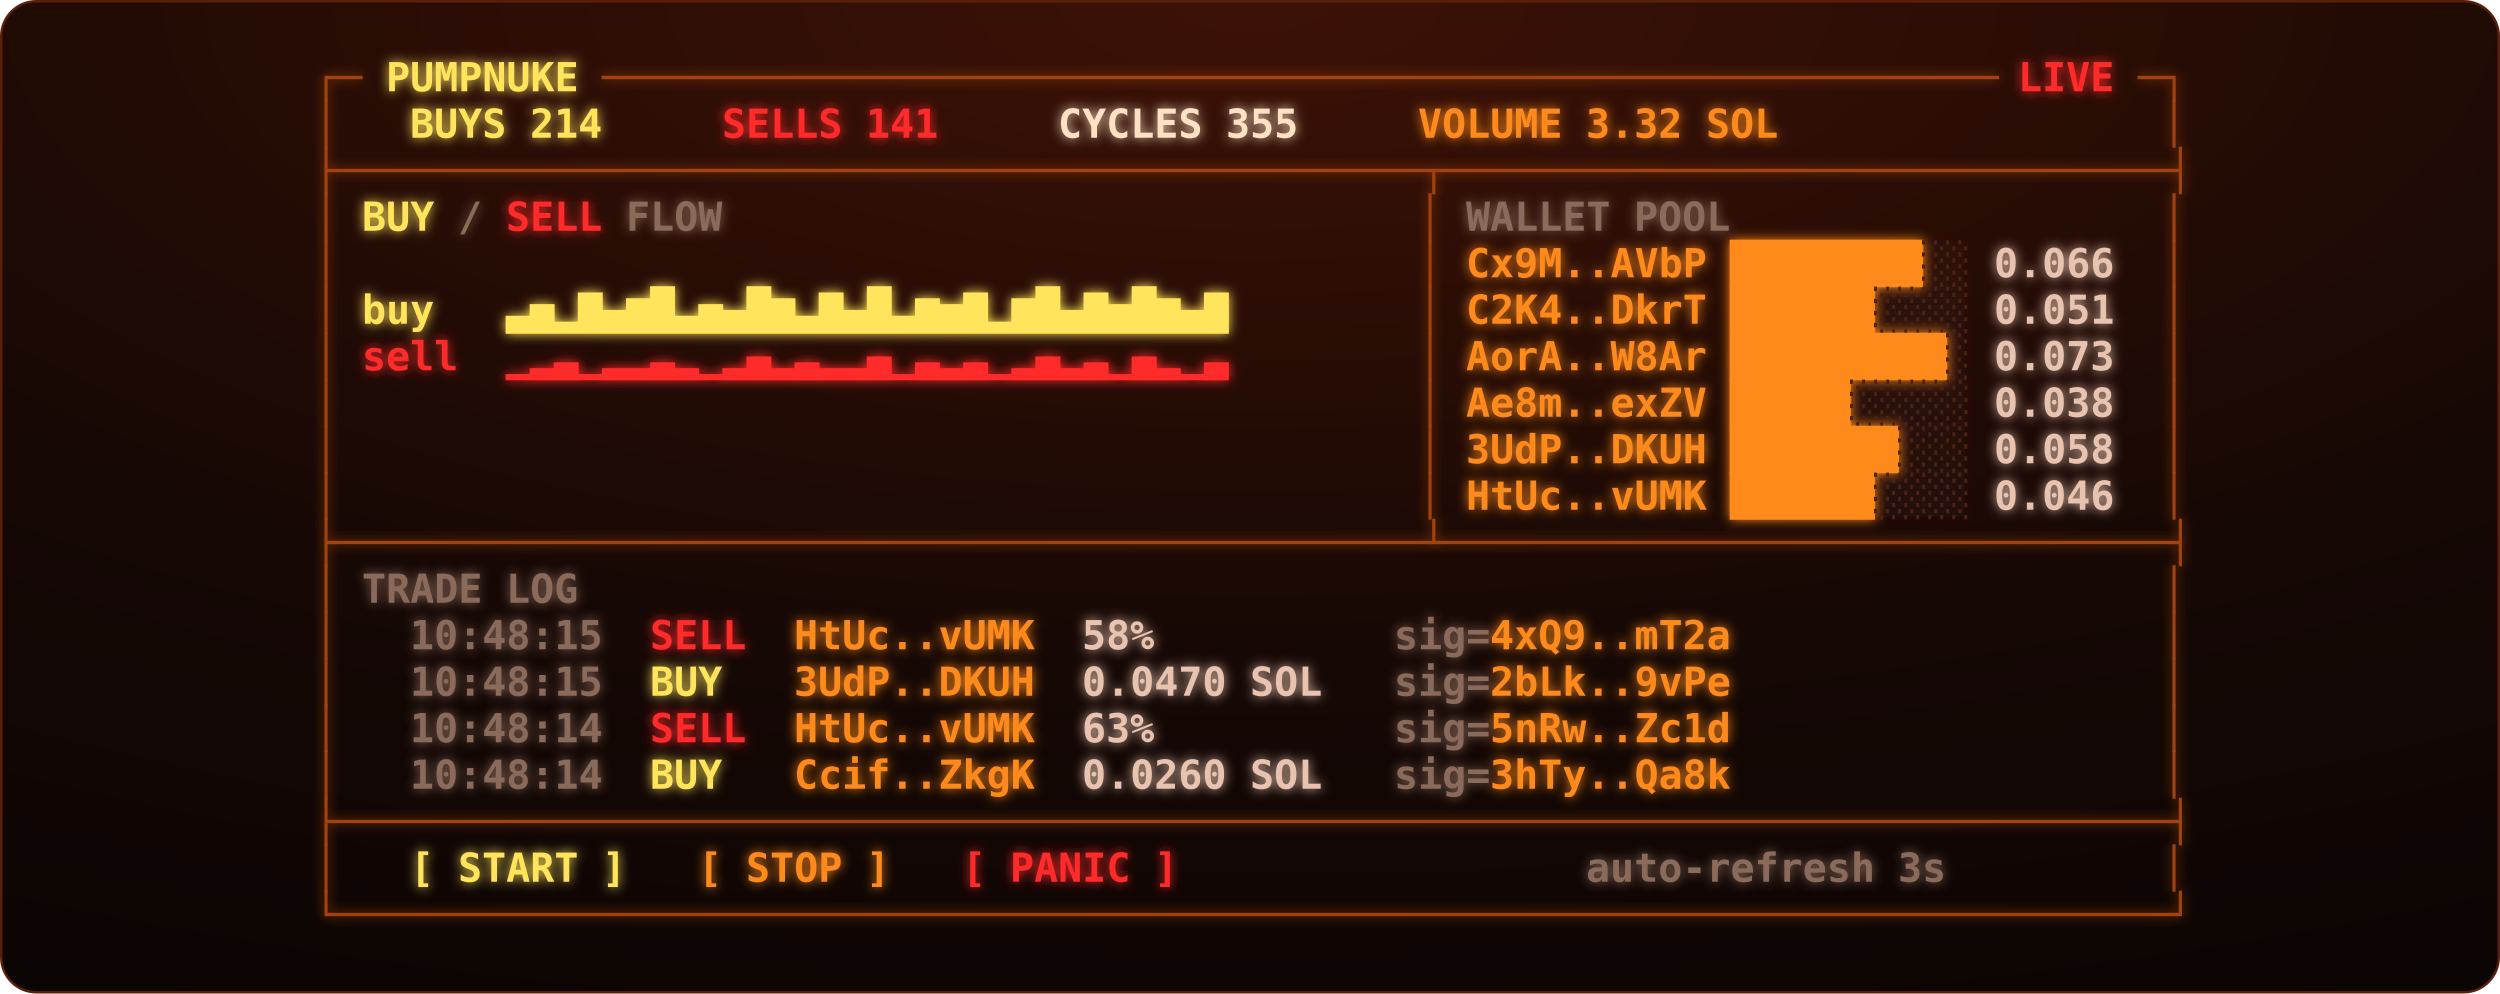
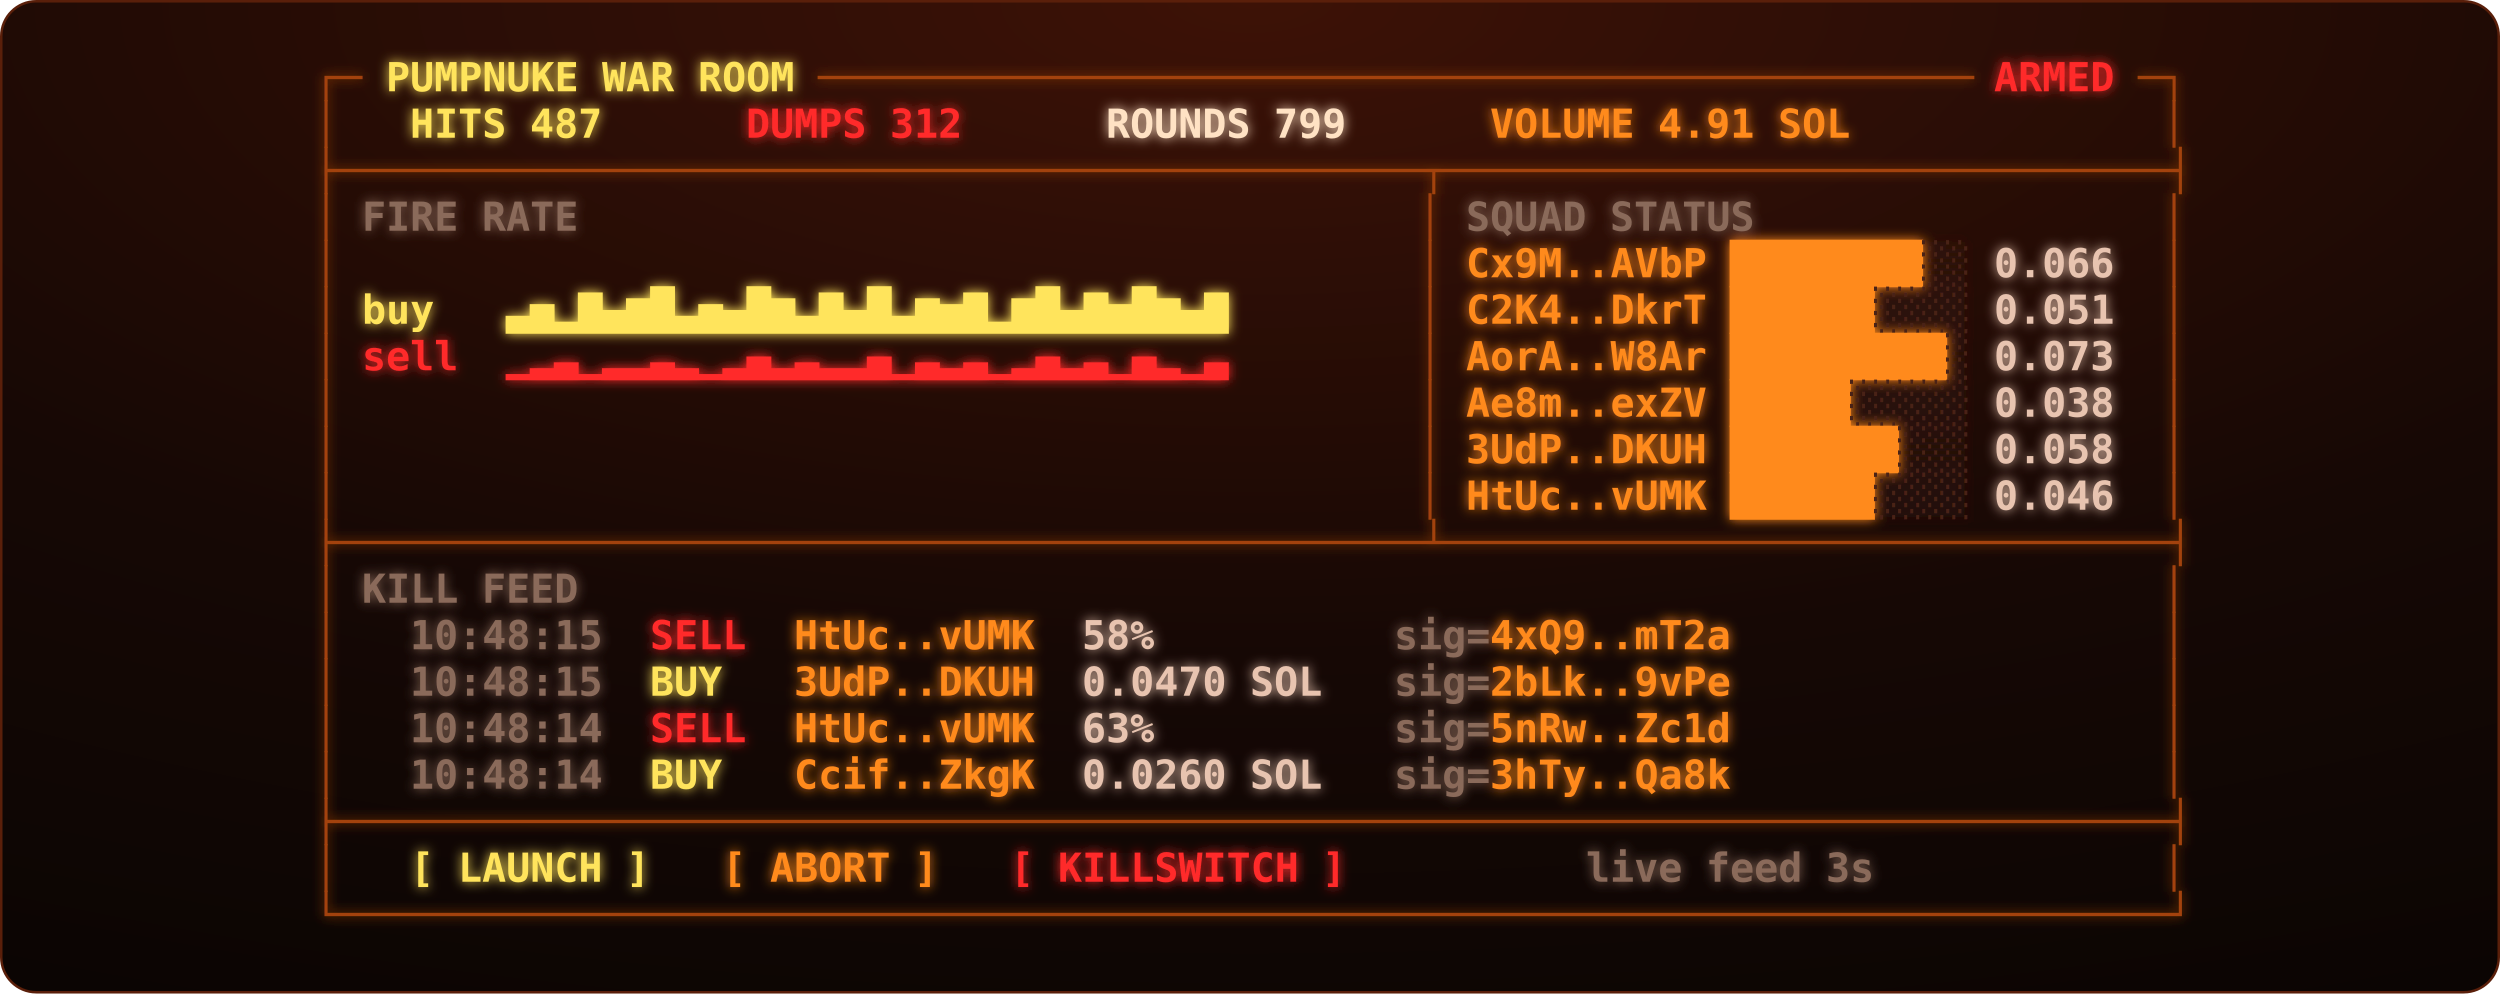
<svg xmlns="http://www.w3.org/2000/svg" width="1000" height="397.4" viewBox="0 0 1000 397.4">
  <defs>
    <linearGradient id="g" gradientUnits="userSpaceOnUse" x1="0" y1="0" x2="1000" y2="397.4">
      <stop offset="0" stop-color="#ffe45c" />
      <stop offset="0.45" stop-color="#ff8a1f" />
      <stop offset="1" stop-color="#ff2a2a" />
    </linearGradient>
    <radialGradient id="bg" cx="0.5" cy="0" r="1.1">
      <stop offset="0" stop-color="#3d1206" />
      <stop offset="0.6" stop-color="#160805" />
      <stop offset="1" stop-color="#0b0503" />
    </radialGradient>
    <filter id="glow" x="-5%" y="-20%" width="110%" height="140%">
      <feGaussianBlur stdDeviation="2.4" result="b" />
      <feMerge>
        <feMergeNode in="b" />
        <feMergeNode in="SourceGraphic" />
      </feMerge>
    </filter>
  </defs>
  <rect x="0.5" y="0.5" width="999" height="396.4" rx="14" fill="url(#bg)" stroke="#5a1f0a" />
  <g font-family="Menlo,Consolas,'DejaVu Sans Mono','Liberation Mono','Courier New',monospace" font-size="16" font-weight="700" filter="url(#glow)">
    <text y="36.5">
      <tspan x="125.6 135.2" fill="#a3420f">┌─</tspan>
      <tspan x="154.4 164 173.6 183.2 192.8 202.4 212 221.6" fill="#ffe45c">PUMPNUKE</tspan>
-       <tspan x="240.8 250.4 260 269.6 279.2 288.8 298.4 308 317.6 327.2 336.8 346.4 356 365.6 375.2 384.8 394.4 404 413.6 423.2 432.8 442.4 452 461.6 471.2 480.8 490.4 500 509.6 519.2 528.8 538.4 548 557.6 567.2 576.8 586.4 596 605.6 615.2 624.8 634.4 644 653.6 663.2 672.8 682.4 692 701.6 711.2 720.8 730.4 740 749.6 759.2 768.8 778.4 788" fill="#a3420f">──────────────────────────────────────────────────────────</tspan>
-       <tspan x="807.2 816.8 826.4 836" fill="#ff2a2a">LIVE</tspan>
+       <tspan x="240.8 250.4 260" fill="#ffe45c">WAR</tspan>
+       <tspan x="279.2 288.8 298.4 308" fill="#ffe45c">ROOM</tspan>
+       <tspan x="327.2 336.8 346.4 356 365.6 375.2 384.8 394.4 404 413.6 423.2 432.8 442.4 452 461.6 471.2 480.8 490.4 500 509.6 519.2 528.8 538.4 548 557.6 567.2 576.8 586.4 596 605.6 615.2 624.8 634.4 644 653.6 663.2 672.8 682.4 692 701.6 711.2 720.8 730.4 740 749.6 759.2 768.8 778.4" fill="#a3420f">────────────────────────────────────────────────</tspan>
+       <tspan x="797.6 807.2 816.8 826.4 836" fill="#ff2a2a">ARMED</tspan>
      <tspan x="855.2 864.8" fill="#a3420f">─┐</tspan>
    </text>
    <text y="55.1">
      <tspan x="125.6" fill="#a3420f">│</tspan>
-       <tspan x="164 173.6 183.2 192.8" fill="#ffe45c">BUYS</tspan>
-       <tspan x="212 221.6 231.2" fill="#ffe45c">214</tspan>
-       <tspan x="288.8 298.4 308 317.6 327.2" fill="#ff2a2a">SELLS</tspan>
-       <tspan x="346.4 356 365.6" fill="#ff2a2a">141</tspan>
-       <tspan x="423.2 432.8 442.4 452 461.6 471.2" fill="#ffe2c4">CYCLES</tspan>
-       <tspan x="490.4 500 509.6" fill="#ffe2c4">355</tspan>
-       <tspan x="567.2 576.8 586.4 596 605.6 615.2" fill="#ff8a1f">VOLUME</tspan>
-       <tspan x="634.4 644 653.6 663.2" fill="#ff8a1f">3.32</tspan>
-       <tspan x="682.4 692 701.6" fill="#ff8a1f">SOL</tspan>
+       <tspan x="164 173.6 183.2 192.8" fill="#ffe45c">HITS</tspan>
+       <tspan x="212 221.6 231.2" fill="#ffe45c">487</tspan>
+       <tspan x="298.4 308 317.6 327.2 336.8" fill="#ff2a2a">DUMPS</tspan>
+       <tspan x="356 365.6 375.2" fill="#ff2a2a">312</tspan>
+       <tspan x="442.4 452 461.6 471.2 480.8 490.4" fill="#ffe2c4">ROUNDS</tspan>
+       <tspan x="509.6 519.2 528.8" fill="#ffe2c4">799</tspan>
+       <tspan x="596 605.6 615.2 624.8 634.4 644" fill="#ff8a1f">VOLUME</tspan>
+       <tspan x="663.2 672.8 682.4 692" fill="#ff8a1f">4.91</tspan>
+       <tspan x="711.2 720.8 730.4" fill="#ff8a1f">SOL</tspan>
      <tspan x="864.8" fill="#a3420f">│</tspan>
    </text>
    <text y="73.7">
      <tspan x="125.6 135.2 144.8 154.4 164 173.6 183.2 192.8 202.4 212 221.6 231.2 240.8 250.4 260 269.6 279.2 288.8 298.4 308 317.6 327.2 336.8 346.4 356 365.6 375.2 384.8 394.4 404 413.6 423.2 432.8 442.4 452 461.6 471.2 480.8 490.4 500 509.6 519.2 528.8 538.4 548 557.6 567.2 576.8 586.4 596 605.6 615.2 624.8 634.4 644 653.6 663.2 672.8 682.4 692 701.6 711.2 720.8 730.4 740 749.6 759.2 768.8 778.4 788 797.6 807.2 816.8 826.4 836 845.6 855.2 864.8" fill="#a3420f">├─────────────────────────────────────────────┬──────────────────────────────┤</tspan>
    </text>
    <text y="92.3">
      <tspan x="125.6" fill="#a3420f">│</tspan>
-       <tspan x="144.8 154.4 164" fill="#ffe45c">BUY</tspan>
-       <tspan x="183.2" fill="#8a6a5a">/</tspan>
-       <tspan x="202.4 212 221.6 231.2" fill="#ff2a2a">SELL</tspan>
-       <tspan x="250.4 260 269.6 279.2" fill="#8a6a5a">FLOW</tspan>
+       <tspan x="144.8 154.4 164 173.6" fill="#8a6a5a">FIRE</tspan>
+       <tspan x="192.8 202.4 212 221.6" fill="#8a6a5a">RATE</tspan>
      <tspan x="567.2" fill="#a3420f">│</tspan>
-       <tspan x="586.4 596 605.6 615.2 624.8 634.4" fill="#8a6a5a">WALLET</tspan>
-       <tspan x="653.6 663.2 672.8 682.4" fill="#8a6a5a">POOL</tspan>
+       <tspan x="586.4 596 605.6 615.2 624.8" fill="#8a6a5a">SQUAD</tspan>
+       <tspan x="644 653.6 663.2 672.8 682.4 692" fill="#8a6a5a">STATUS</tspan>
      <tspan x="864.8" fill="#a3420f">│</tspan>
    </text>
    <text y="110.9">
      <tspan x="125.6" fill="#a3420f">│</tspan>
      <tspan x="567.2" fill="#a3420f">│</tspan>
      <tspan x="586.4 596 605.6 615.2 624.8 634.4 644 653.6 663.2 672.8" fill="#ff8a1f">Cx9M..AVbP</tspan>
      <tspan x="692 701.6 711.2 720.8 730.4 740 749.6 759.2" fill="#ff8a1f">████████</tspan>
      <tspan x="768.8 778.4" fill="#4a2414">░░</tspan>
      <tspan x="797.6 807.2 816.8 826.4 836" fill="#e8c4b0">0.066</tspan>
      <tspan x="864.8" fill="#a3420f">│</tspan>
    </text>
    <text y="129.5">
      <tspan x="125.6" fill="#a3420f">│</tspan>
      <tspan x="144.8 154.4 164" fill="#ffe45c">buy</tspan>
      <tspan x="202.4 212 221.6 231.2 240.8 250.4 260 269.6 279.2 288.8 298.4 308 317.6 327.2 336.8 346.4 356 365.6 375.2 384.8 394.4 404 413.6 423.2 432.8 442.4 452 461.6 471.2 480.8" fill="#ffe45c">▃▅▂▇▄▆█▃▅▄█▆▃▇▄█▃▆▅▇▂▆█▄▇▅█▆▄▇</tspan>
      <tspan x="567.2" fill="#a3420f">│</tspan>
      <tspan x="586.4 596 605.6 615.2 624.8 634.4 644 653.6 663.2 672.8" fill="#ff8a1f">C2K4..DkrT</tspan>
      <tspan x="692 701.6 711.2 720.8 730.4 740" fill="#ff8a1f">██████</tspan>
      <tspan x="749.6 759.2 768.8 778.4" fill="#4a2414">░░░░</tspan>
      <tspan x="797.6 807.2 816.8 826.4 836" fill="#e8c4b0">0.051</tspan>
      <tspan x="864.8" fill="#a3420f">│</tspan>
    </text>
    <text y="148.1">
      <tspan x="125.6" fill="#a3420f">│</tspan>
      <tspan x="144.8 154.4 164 173.6" fill="#ff2a2a">sell</tspan>
      <tspan x="202.4 212 221.6 231.2 240.8 250.4 260 269.6 279.2 288.8 298.4 308 317.6 327.2 336.8 346.4 356 365.6 375.2 384.8 394.4 404 413.6 423.2 432.8 442.4 452 461.6 471.2 480.8" fill="#ff2a2a">▁▂▃▁▂▂▃▂▁▂▄▂▃▂▂▄▁▃▂▃▁▂▄▂▃▁▄▂▁▃</tspan>
      <tspan x="567.2" fill="#a3420f">│</tspan>
      <tspan x="586.4 596 605.6 615.2 624.8 634.4 644 653.6 663.2 672.8" fill="#ff8a1f">AorA..W8Ar</tspan>
      <tspan x="692 701.6 711.2 720.8 730.4 740 749.6 759.2 768.8" fill="#ff8a1f">█████████</tspan>
      <tspan x="778.4" fill="#4a2414">░</tspan>
      <tspan x="797.6 807.2 816.8 826.4 836" fill="#e8c4b0">0.073</tspan>
      <tspan x="864.8" fill="#a3420f">│</tspan>
    </text>
    <text y="166.7">
      <tspan x="125.6" fill="#a3420f">│</tspan>
      <tspan x="567.2" fill="#a3420f">│</tspan>
      <tspan x="586.4 596 605.6 615.2 624.8 634.4 644 653.6 663.2 672.8" fill="#ff8a1f">Ae8m..exZV</tspan>
      <tspan x="692 701.6 711.2 720.8 730.4" fill="#ff8a1f">█████</tspan>
      <tspan x="740 749.6 759.2 768.8 778.4" fill="#4a2414">░░░░░</tspan>
      <tspan x="797.6 807.2 816.8 826.4 836" fill="#e8c4b0">0.038</tspan>
      <tspan x="864.8" fill="#a3420f">│</tspan>
    </text>
    <text y="185.3">
      <tspan x="125.6" fill="#a3420f">│</tspan>
      <tspan x="567.2" fill="#a3420f">│</tspan>
      <tspan x="586.4 596 605.6 615.2 624.8 634.4 644 653.6 663.2 672.8" fill="#ff8a1f">3UdP..DKUH</tspan>
      <tspan x="692 701.6 711.2 720.8 730.4 740 749.6" fill="#ff8a1f">███████</tspan>
      <tspan x="759.2 768.8 778.4" fill="#4a2414">░░░</tspan>
      <tspan x="797.6 807.2 816.8 826.4 836" fill="#e8c4b0">0.058</tspan>
      <tspan x="864.8" fill="#a3420f">│</tspan>
    </text>
    <text y="203.9">
      <tspan x="125.6" fill="#a3420f">│</tspan>
      <tspan x="567.2" fill="#a3420f">│</tspan>
      <tspan x="586.4 596 605.6 615.2 624.8 634.4 644 653.6 663.2 672.8" fill="#ff8a1f">HtUc..vUMK</tspan>
      <tspan x="692 701.6 711.2 720.8 730.4 740" fill="#ff8a1f">██████</tspan>
      <tspan x="749.6 759.2 768.8 778.4" fill="#4a2414">░░░░</tspan>
      <tspan x="797.6 807.2 816.8 826.4 836" fill="#e8c4b0">0.046</tspan>
      <tspan x="864.8" fill="#a3420f">│</tspan>
    </text>
    <text y="222.5">
      <tspan x="125.6 135.2 144.8 154.4 164 173.6 183.2 192.8 202.4 212 221.6 231.2 240.8 250.4 260 269.6 279.2 288.8 298.4 308 317.6 327.2 336.8 346.4 356 365.6 375.2 384.8 394.4 404 413.6 423.2 432.8 442.4 452 461.6 471.2 480.8 490.4 500 509.6 519.2 528.8 538.4 548 557.6 567.2 576.8 586.4 596 605.6 615.2 624.8 634.4 644 653.6 663.2 672.8 682.4 692 701.6 711.2 720.8 730.4 740 749.6 759.2 768.8 778.4 788 797.6 807.2 816.8 826.4 836 845.6 855.2 864.8" fill="#a3420f">├─────────────────────────────────────────────┴──────────────────────────────┤</tspan>
    </text>
    <text y="241.1">
      <tspan x="125.6" fill="#a3420f">│</tspan>
-       <tspan x="144.8 154.4 164 173.6 183.2" fill="#8a6a5a">TRADE</tspan>
-       <tspan x="202.4 212 221.6" fill="#8a6a5a">LOG</tspan>
+       <tspan x="144.8 154.4 164 173.6" fill="#8a6a5a">KILL</tspan>
+       <tspan x="192.8 202.4 212 221.6" fill="#8a6a5a">FEED</tspan>
      <tspan x="864.8" fill="#a3420f">│</tspan>
    </text>
    <text y="259.7">
      <tspan x="125.6" fill="#a3420f">│</tspan>
      <tspan x="164 173.6 183.2 192.8 202.4 212 221.6 231.2" fill="#8a6a5a">10:48:15</tspan>
      <tspan x="260 269.6 279.2 288.8" fill="#ff2a2a">SELL</tspan>
      <tspan x="317.6 327.2 336.8 346.4 356 365.6 375.2 384.8 394.4 404" fill="#ff8a1f">HtUc..vUMK</tspan>
      <tspan x="432.8 442.4 452" fill="#e8c4b0">58%</tspan>
      <tspan x="557.6 567.2 576.8 586.4" fill="#8a6a5a">sig=</tspan>
      <tspan x="596 605.6 615.2 624.8 634.4 644 653.6 663.2 672.8 682.4" fill="#ff8a1f">4xQ9..mT2a</tspan>
      <tspan x="864.8" fill="#a3420f">│</tspan>
    </text>
    <text y="278.3">
      <tspan x="125.6" fill="#a3420f">│</tspan>
      <tspan x="164 173.6 183.2 192.8 202.4 212 221.6 231.2" fill="#8a6a5a">10:48:15</tspan>
      <tspan x="260 269.6 279.2" fill="#ffe45c">BUY</tspan>
      <tspan x="317.6 327.2 336.8 346.4 356 365.6 375.2 384.8 394.4 404" fill="#ff8a1f">3UdP..DKUH</tspan>
      <tspan x="432.8 442.4 452 461.6 471.2 480.8" fill="#e8c4b0">0.0470</tspan>
      <tspan x="500 509.6 519.2" fill="#e8c4b0">SOL</tspan>
      <tspan x="557.6 567.2 576.8 586.4" fill="#8a6a5a">sig=</tspan>
      <tspan x="596 605.6 615.2 624.8 634.4 644 653.6 663.2 672.8 682.4" fill="#ff8a1f">2bLk..9vPe</tspan>
      <tspan x="864.8" fill="#a3420f">│</tspan>
    </text>
    <text y="296.9">
      <tspan x="125.6" fill="#a3420f">│</tspan>
      <tspan x="164 173.6 183.2 192.8 202.4 212 221.6 231.2" fill="#8a6a5a">10:48:14</tspan>
      <tspan x="260 269.6 279.2 288.8" fill="#ff2a2a">SELL</tspan>
      <tspan x="317.6 327.2 336.8 346.4 356 365.6 375.2 384.8 394.4 404" fill="#ff8a1f">HtUc..vUMK</tspan>
      <tspan x="432.8 442.4 452" fill="#e8c4b0">63%</tspan>
      <tspan x="557.6 567.2 576.8 586.4" fill="#8a6a5a">sig=</tspan>
      <tspan x="596 605.6 615.2 624.8 634.4 644 653.6 663.2 672.8 682.4" fill="#ff8a1f">5nRw..Zc1d</tspan>
      <tspan x="864.8" fill="#a3420f">│</tspan>
    </text>
    <text y="315.5">
      <tspan x="125.6" fill="#a3420f">│</tspan>
      <tspan x="164 173.6 183.2 192.8 202.4 212 221.6 231.2" fill="#8a6a5a">10:48:14</tspan>
      <tspan x="260 269.6 279.2" fill="#ffe45c">BUY</tspan>
      <tspan x="317.6 327.2 336.8 346.4 356 365.6 375.2 384.8 394.4 404" fill="#ff8a1f">Ccif..ZkgK</tspan>
      <tspan x="432.8 442.4 452 461.6 471.2 480.8" fill="#e8c4b0">0.0260</tspan>
      <tspan x="500 509.6 519.2" fill="#e8c4b0">SOL</tspan>
      <tspan x="557.6 567.2 576.8 586.4" fill="#8a6a5a">sig=</tspan>
      <tspan x="596 605.6 615.2 624.8 634.4 644 653.6 663.2 672.8 682.4" fill="#ff8a1f">3hTy..Qa8k</tspan>
      <tspan x="864.8" fill="#a3420f">│</tspan>
    </text>
    <text y="334.1">
      <tspan x="125.6 135.2 144.8 154.4 164 173.6 183.2 192.8 202.4 212 221.6 231.2 240.8 250.4 260 269.6 279.2 288.8 298.4 308 317.6 327.2 336.8 346.4 356 365.6 375.2 384.8 394.4 404 413.6 423.2 432.8 442.4 452 461.6 471.2 480.8 490.4 500 509.6 519.2 528.8 538.4 548 557.6 567.2 576.8 586.4 596 605.6 615.2 624.8 634.4 644 653.6 663.2 672.8 682.4 692 701.6 711.2 720.8 730.4 740 749.6 759.2 768.8 778.4 788 797.6 807.2 816.8 826.4 836 845.6 855.2 864.8" fill="#a3420f">├────────────────────────────────────────────────────────────────────────────┤</tspan>
    </text>
    <text y="352.7">
      <tspan x="125.6" fill="#a3420f">│</tspan>
      <tspan x="164" fill="#ffe45c">[</tspan>
-       <tspan x="183.2 192.8 202.4 212 221.6" fill="#ffe45c">START</tspan>
-       <tspan x="240.8" fill="#ffe45c">]</tspan>
-       <tspan x="279.2" fill="#ff8a1f">[</tspan>
-       <tspan x="298.4 308 317.6 327.2" fill="#ff8a1f">STOP</tspan>
-       <tspan x="346.4" fill="#ff8a1f">]</tspan>
-       <tspan x="384.8" fill="#ff2a2a">[</tspan>
-       <tspan x="404 413.6 423.2 432.8 442.4" fill="#ff2a2a">PANIC</tspan>
-       <tspan x="461.6" fill="#ff2a2a">]</tspan>
-       <tspan x="634.4 644 653.6 663.2 672.8 682.4 692 701.6 711.2 720.8 730.4 740" fill="#8a6a5a">auto-refresh</tspan>
-       <tspan x="759.2 768.8" fill="#8a6a5a">3s</tspan>
+       <tspan x="183.2 192.8 202.4 212 221.6 231.2" fill="#ffe45c">LAUNCH</tspan>
+       <tspan x="250.4" fill="#ffe45c">]</tspan>
+       <tspan x="288.8" fill="#ff8a1f">[</tspan>
+       <tspan x="308 317.6 327.2 336.8 346.4" fill="#ff8a1f">ABORT</tspan>
+       <tspan x="365.6" fill="#ff8a1f">]</tspan>
+       <tspan x="404" fill="#ff2a2a">[</tspan>
+       <tspan x="423.2 432.8 442.4 452 461.6 471.2 480.8 490.4 500 509.6" fill="#ff2a2a">KILLSWITCH</tspan>
+       <tspan x="528.8" fill="#ff2a2a">]</tspan>
+       <tspan x="634.4 644 653.6 663.2" fill="#8a6a5a">live</tspan>
+       <tspan x="682.4 692 701.6 711.2" fill="#8a6a5a">feed</tspan>
+       <tspan x="730.4 740" fill="#8a6a5a">3s</tspan>
      <tspan x="864.8" fill="#a3420f">│</tspan>
    </text>
    <text y="371.3">
      <tspan x="125.6 135.2 144.8 154.4 164 173.6 183.2 192.8 202.4 212 221.6 231.2 240.8 250.4 260 269.6 279.2 288.8 298.4 308 317.6 327.2 336.8 346.4 356 365.6 375.2 384.8 394.4 404 413.6 423.2 432.8 442.4 452 461.6 471.2 480.8 490.4 500 509.6 519.2 528.8 538.4 548 557.6 567.2 576.8 586.4 596 605.6 615.2 624.8 634.4 644 653.6 663.2 672.8 682.4 692 701.6 711.2 720.8 730.4 740 749.6 759.2 768.8 778.4 788 797.6 807.2 816.8 826.4 836 845.6 855.2 864.8" fill="#a3420f">└────────────────────────────────────────────────────────────────────────────┘</tspan>
    </text>
  </g>
</svg>
